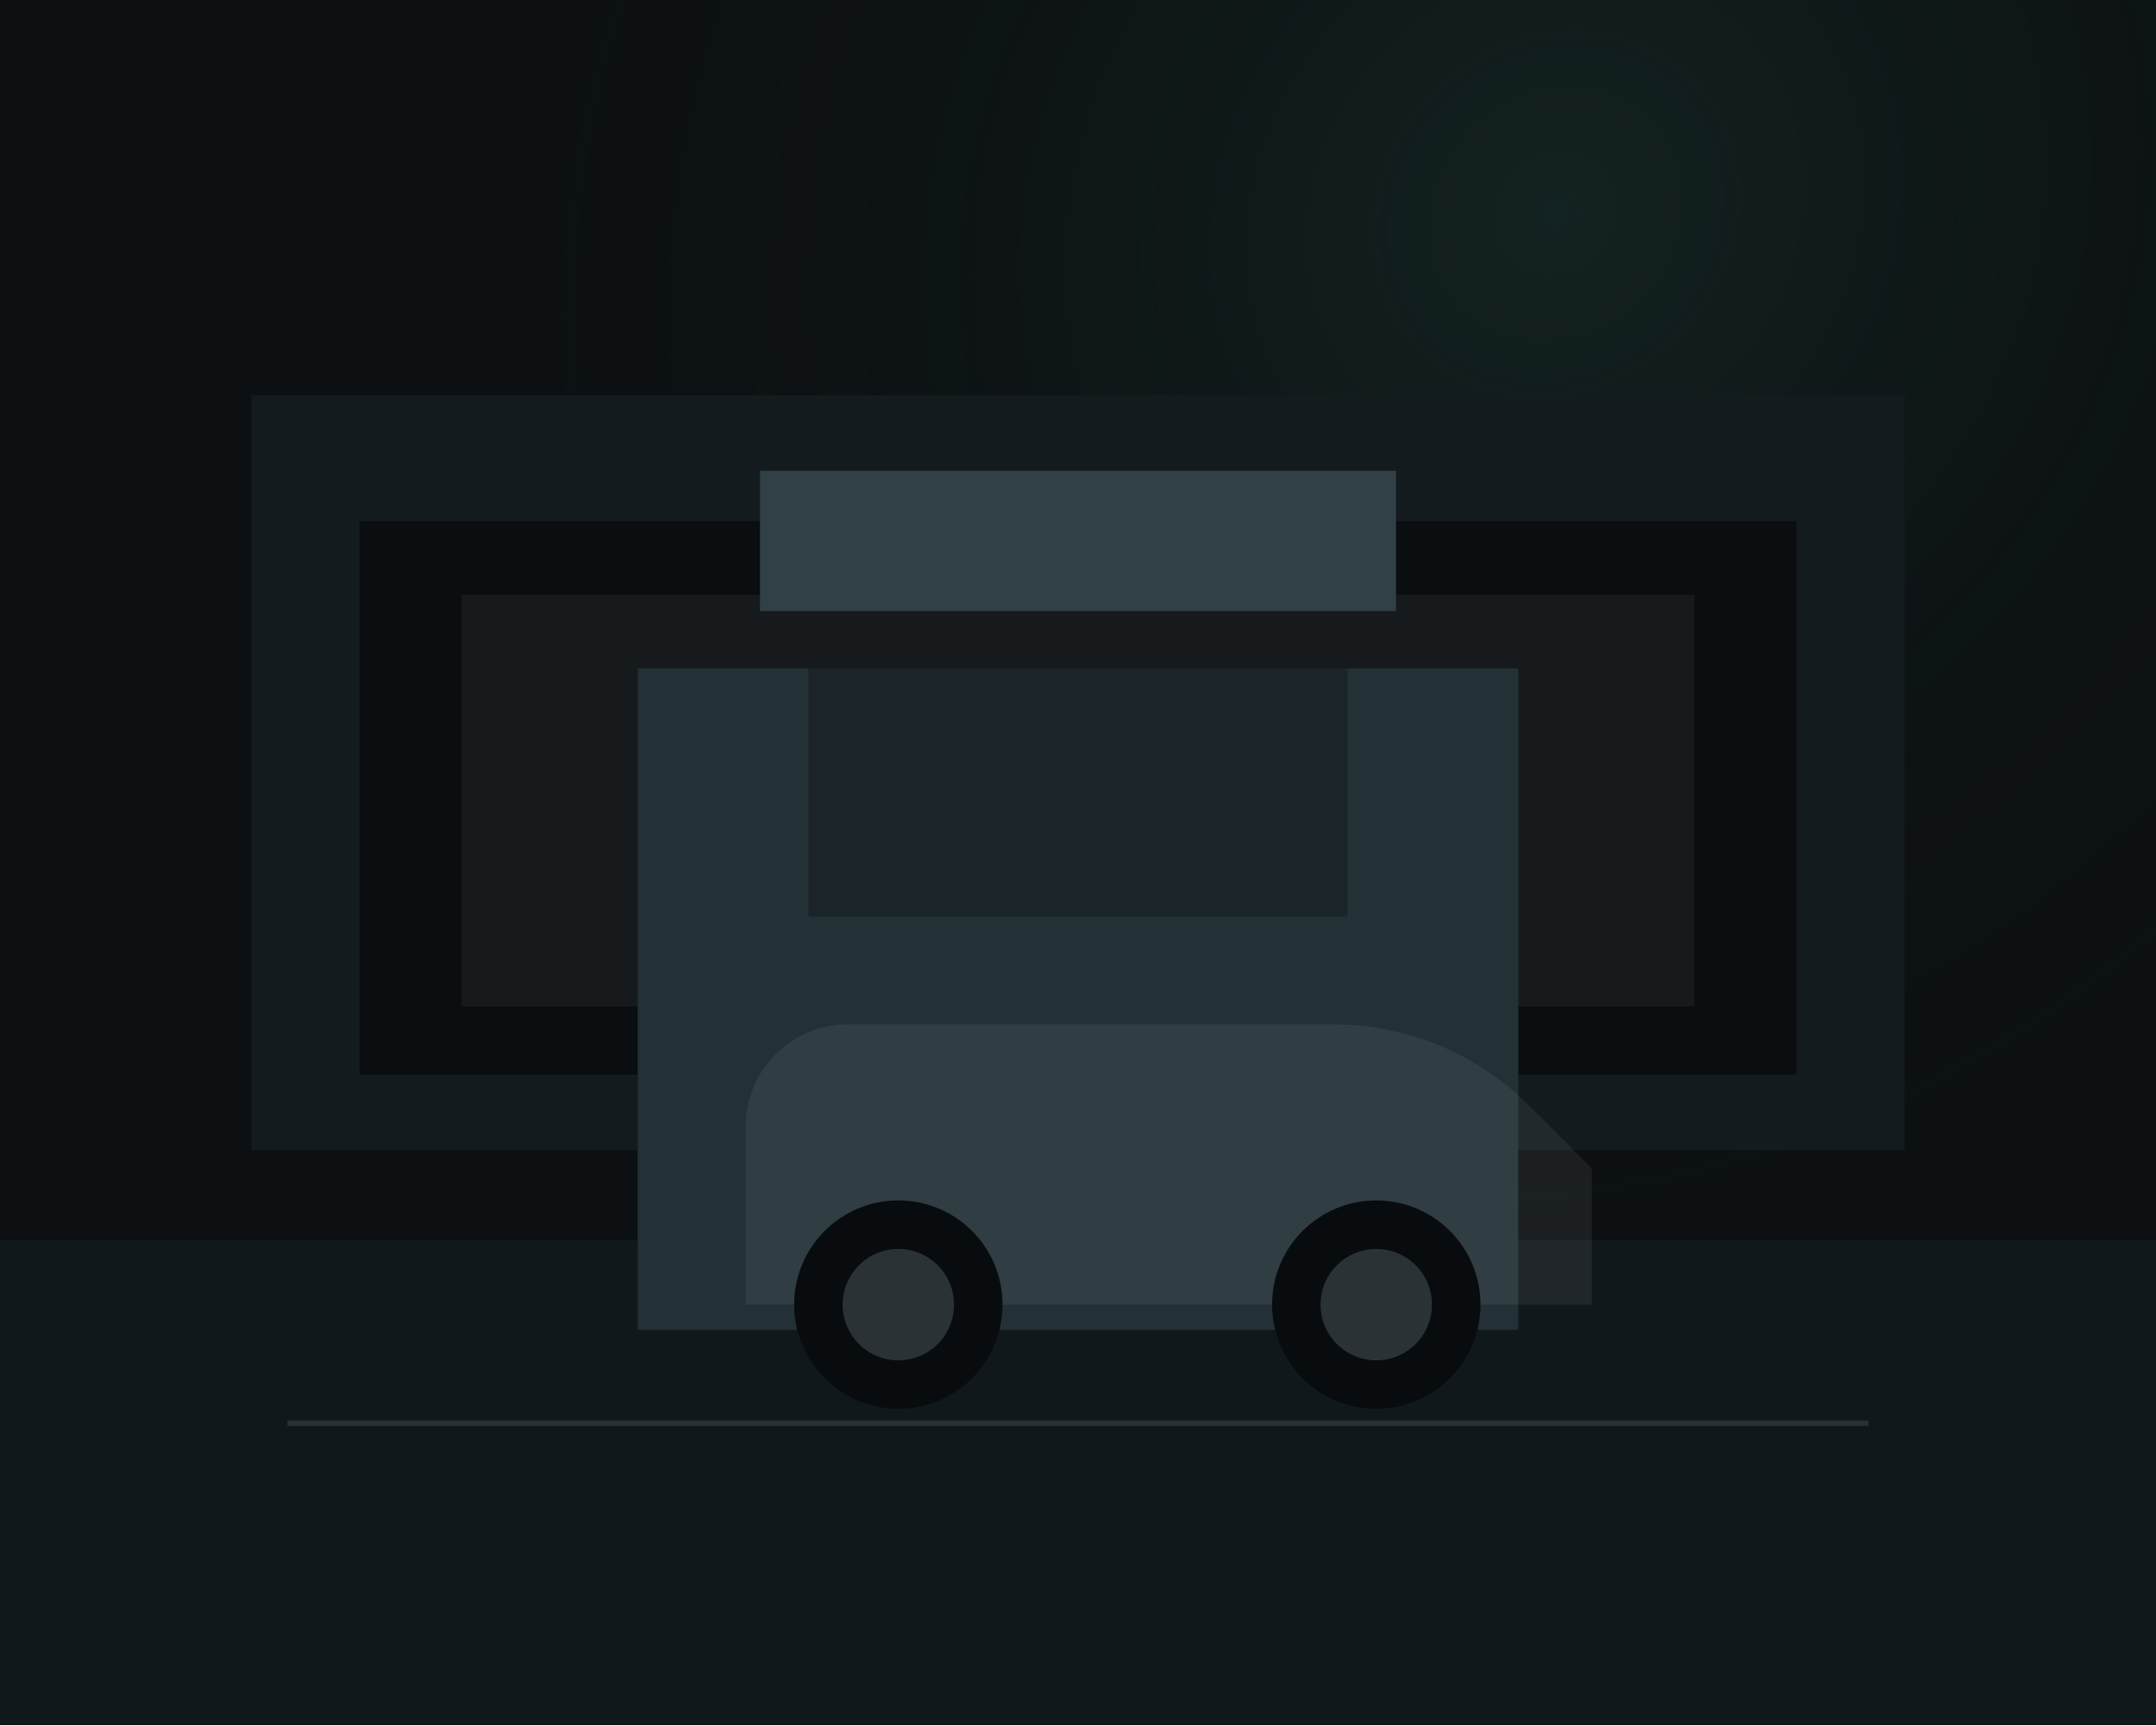
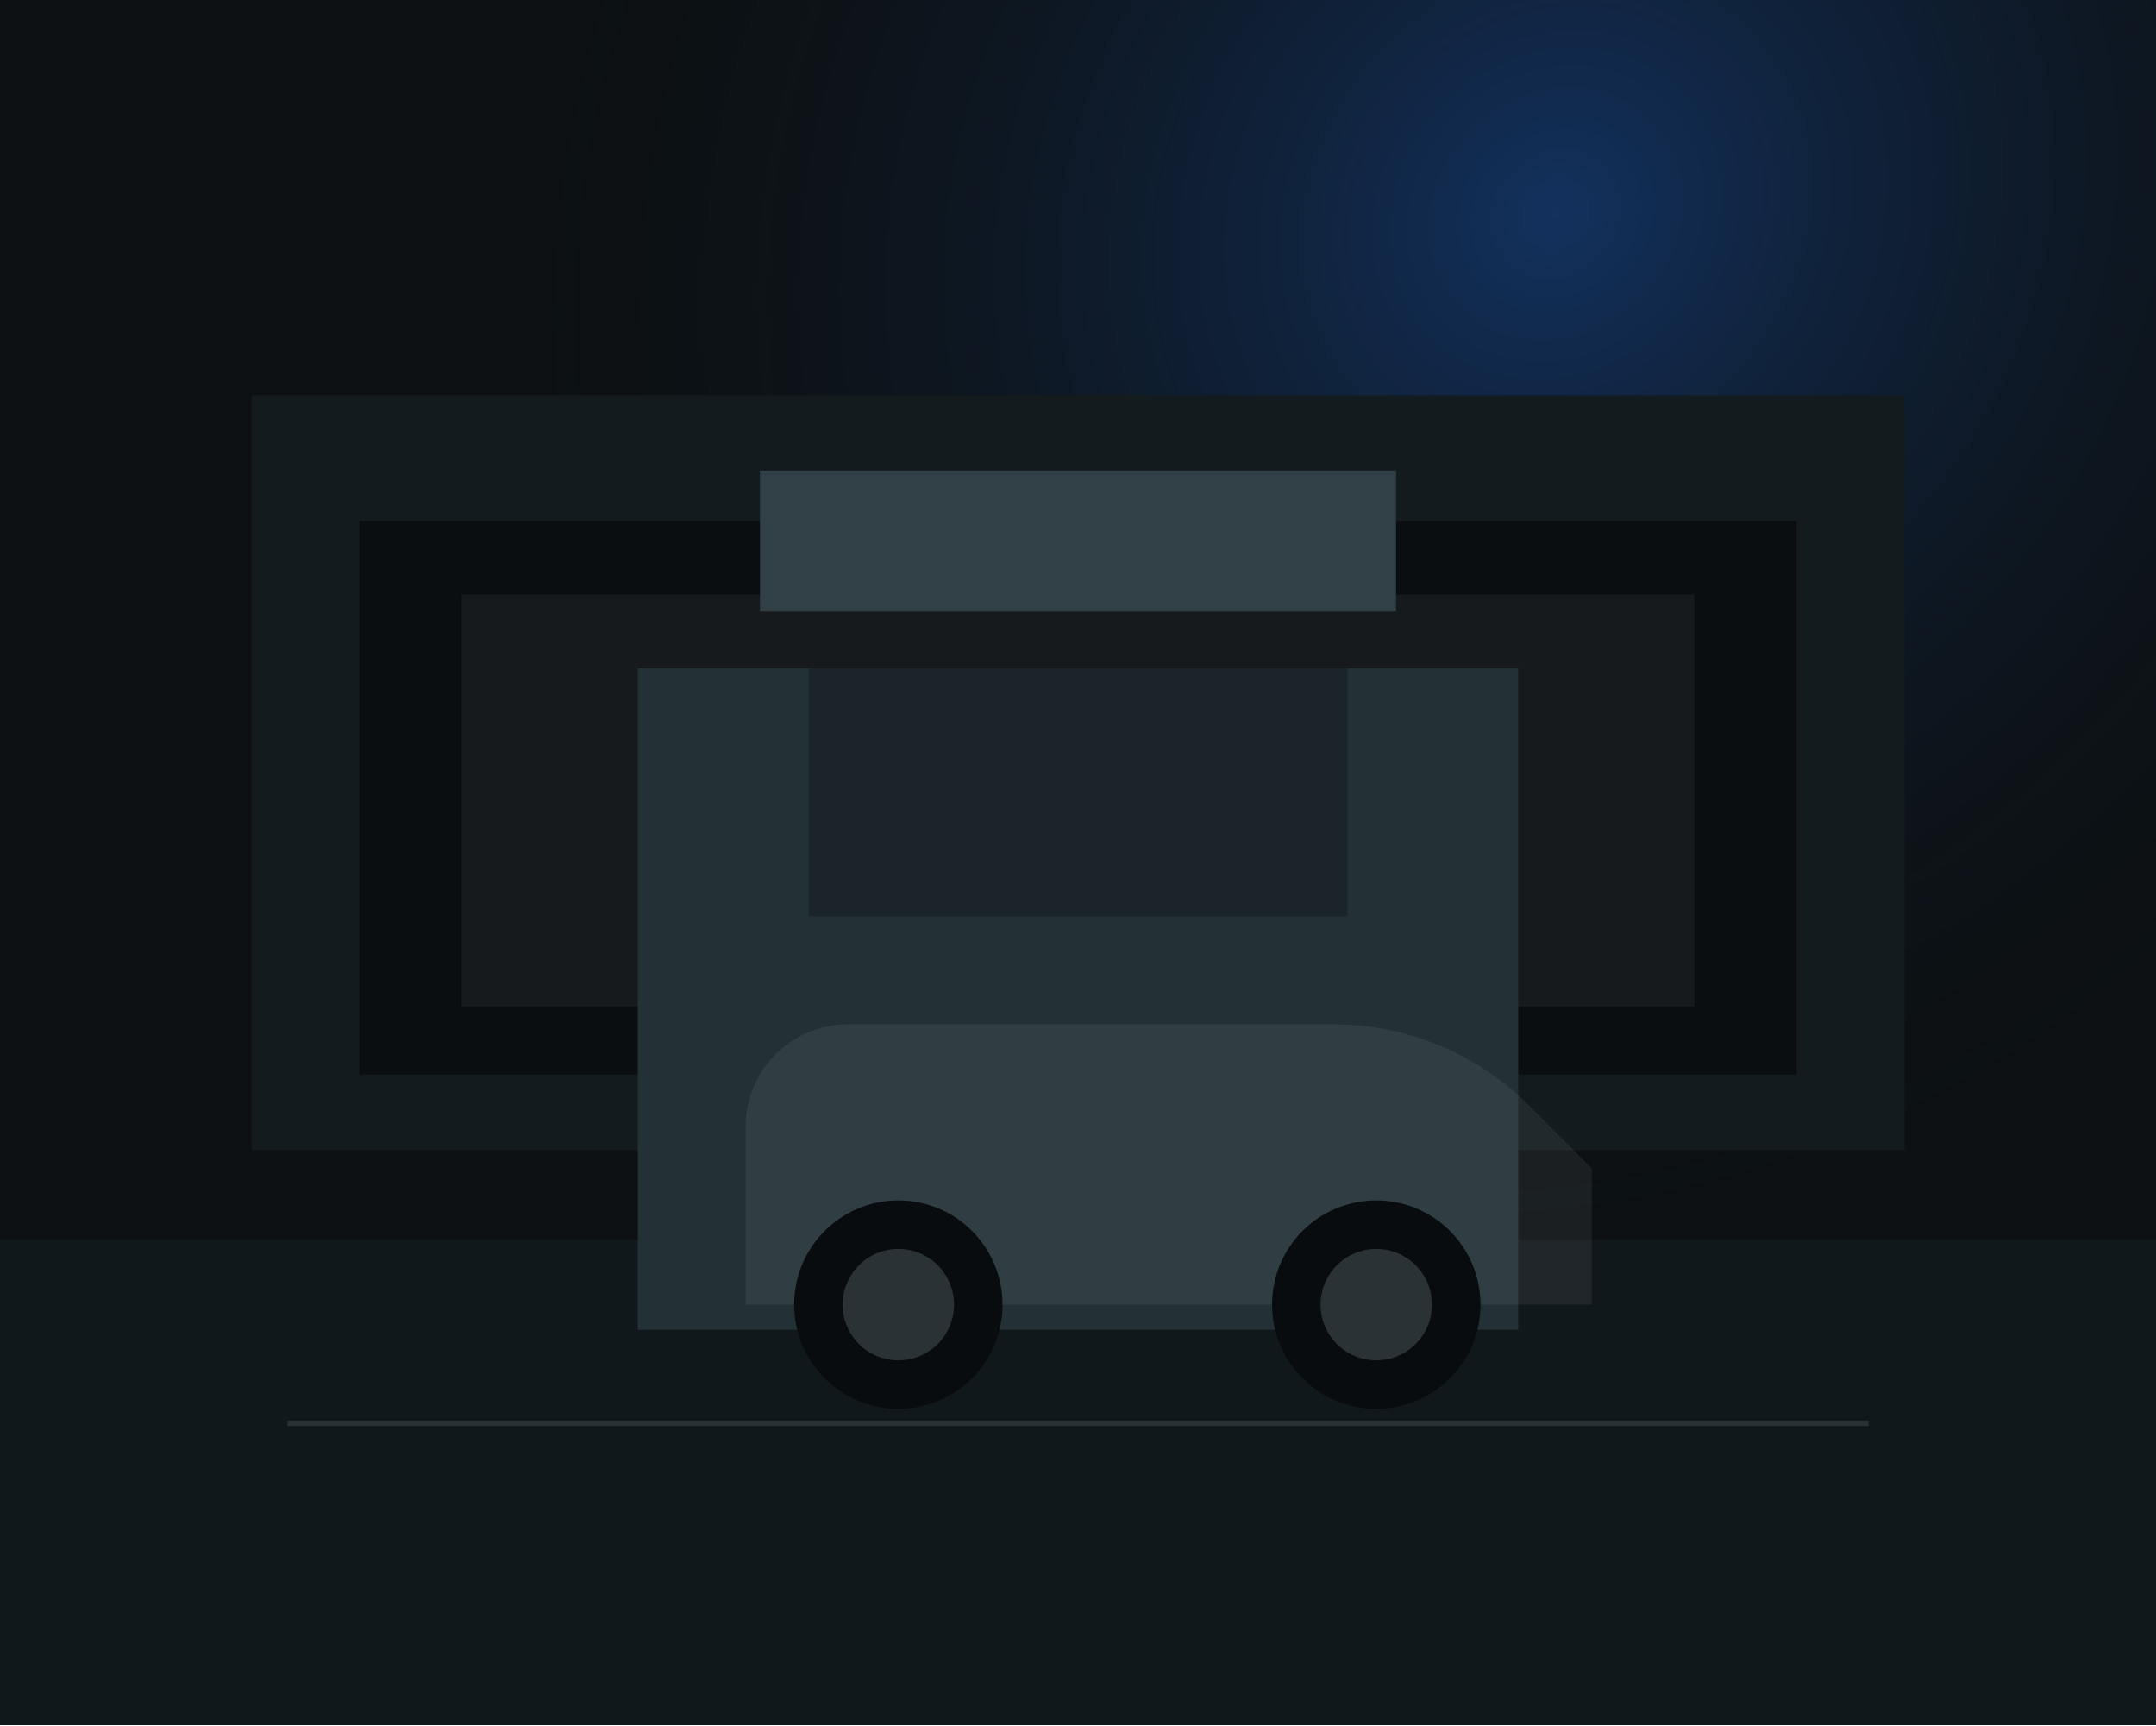
<svg xmlns="http://www.w3.org/2000/svg" width="1200" height="960" viewBox="0 0 1200 960" fill="none">
  <rect width="1200" height="960" fill="#0C1012" />
  <rect width="1200" height="960" fill="url(#paint0_radial)" />
  <rect y="690" width="1200" height="270" fill="#11181B" />
  <path d="M140 220H1060V640H140V220Z" fill="#141B1E" />
  <path d="M200 290H1000V598H200V290Z" fill="#0B0E10" />
  <path d="M257 331H943V560H257V331Z" fill="#DAE0D8" fill-opacity="0.06" />
  <path d="M355 740V372H845V740H355Z" fill="#233136" />
  <path d="M423 340V262H777V340H423Z" fill="#314046" />
  <path d="M450 372H750V510H450V372Z" fill="#1B2428" />
  <path d="M415 627C415 595.52 440.52 570 472 570H742C782.869 570 822.065 586.237 850.962 615.133L886 650.171V726H415V627Z" fill="#C9D2D0" fill-opacity="0.08" />
  <circle cx="500" cy="726" r="58" fill="#090C0E" />
  <circle cx="500" cy="726" r="31" fill="#2A3235" />
  <circle cx="766" cy="726" r="58" fill="#090C0E" />
  <circle cx="766" cy="726" r="31" fill="#2A3235" />
  <path d="M160 792H1040" stroke="#293136" stroke-width="3" />
  <defs>
    <radialGradient id="paint0_radial" cx="0" cy="0" r="1" gradientUnits="userSpaceOnUse" gradientTransform="translate(862 120) rotate(135.533) scale(621.922 566.792)">
-       <stop stop-color="#21463F" stop-opacity="0.35" />
+       <stop stop-color="#1F6FEB" stop-opacity="0.35" />
      <stop offset="1" stop-color="#0C1012" stop-opacity="0" />
    </radialGradient>
  </defs>
</svg>
